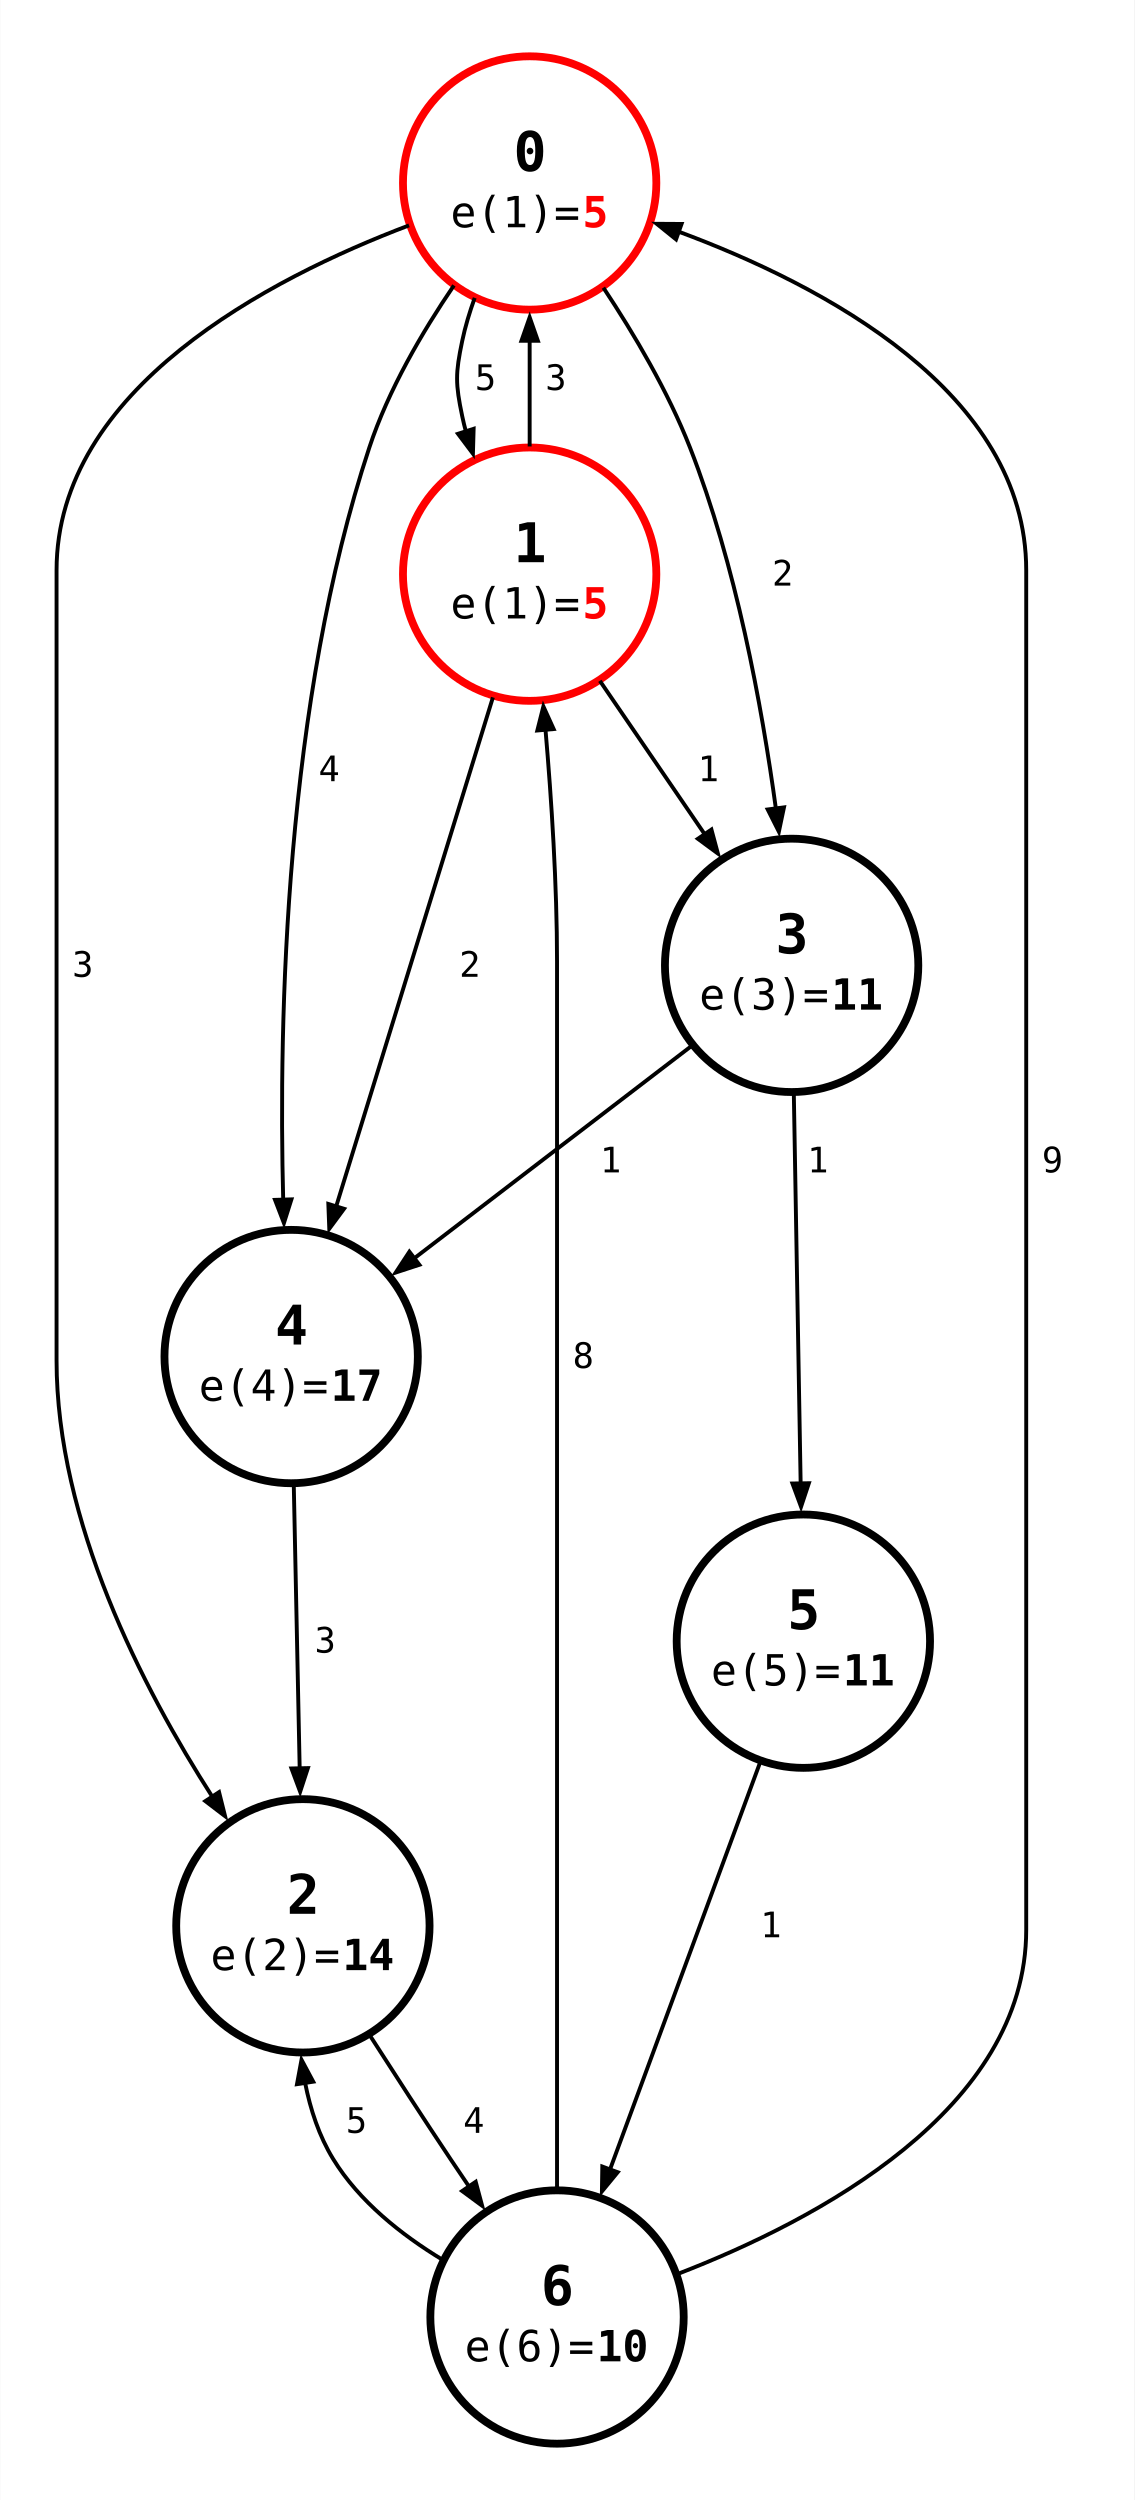
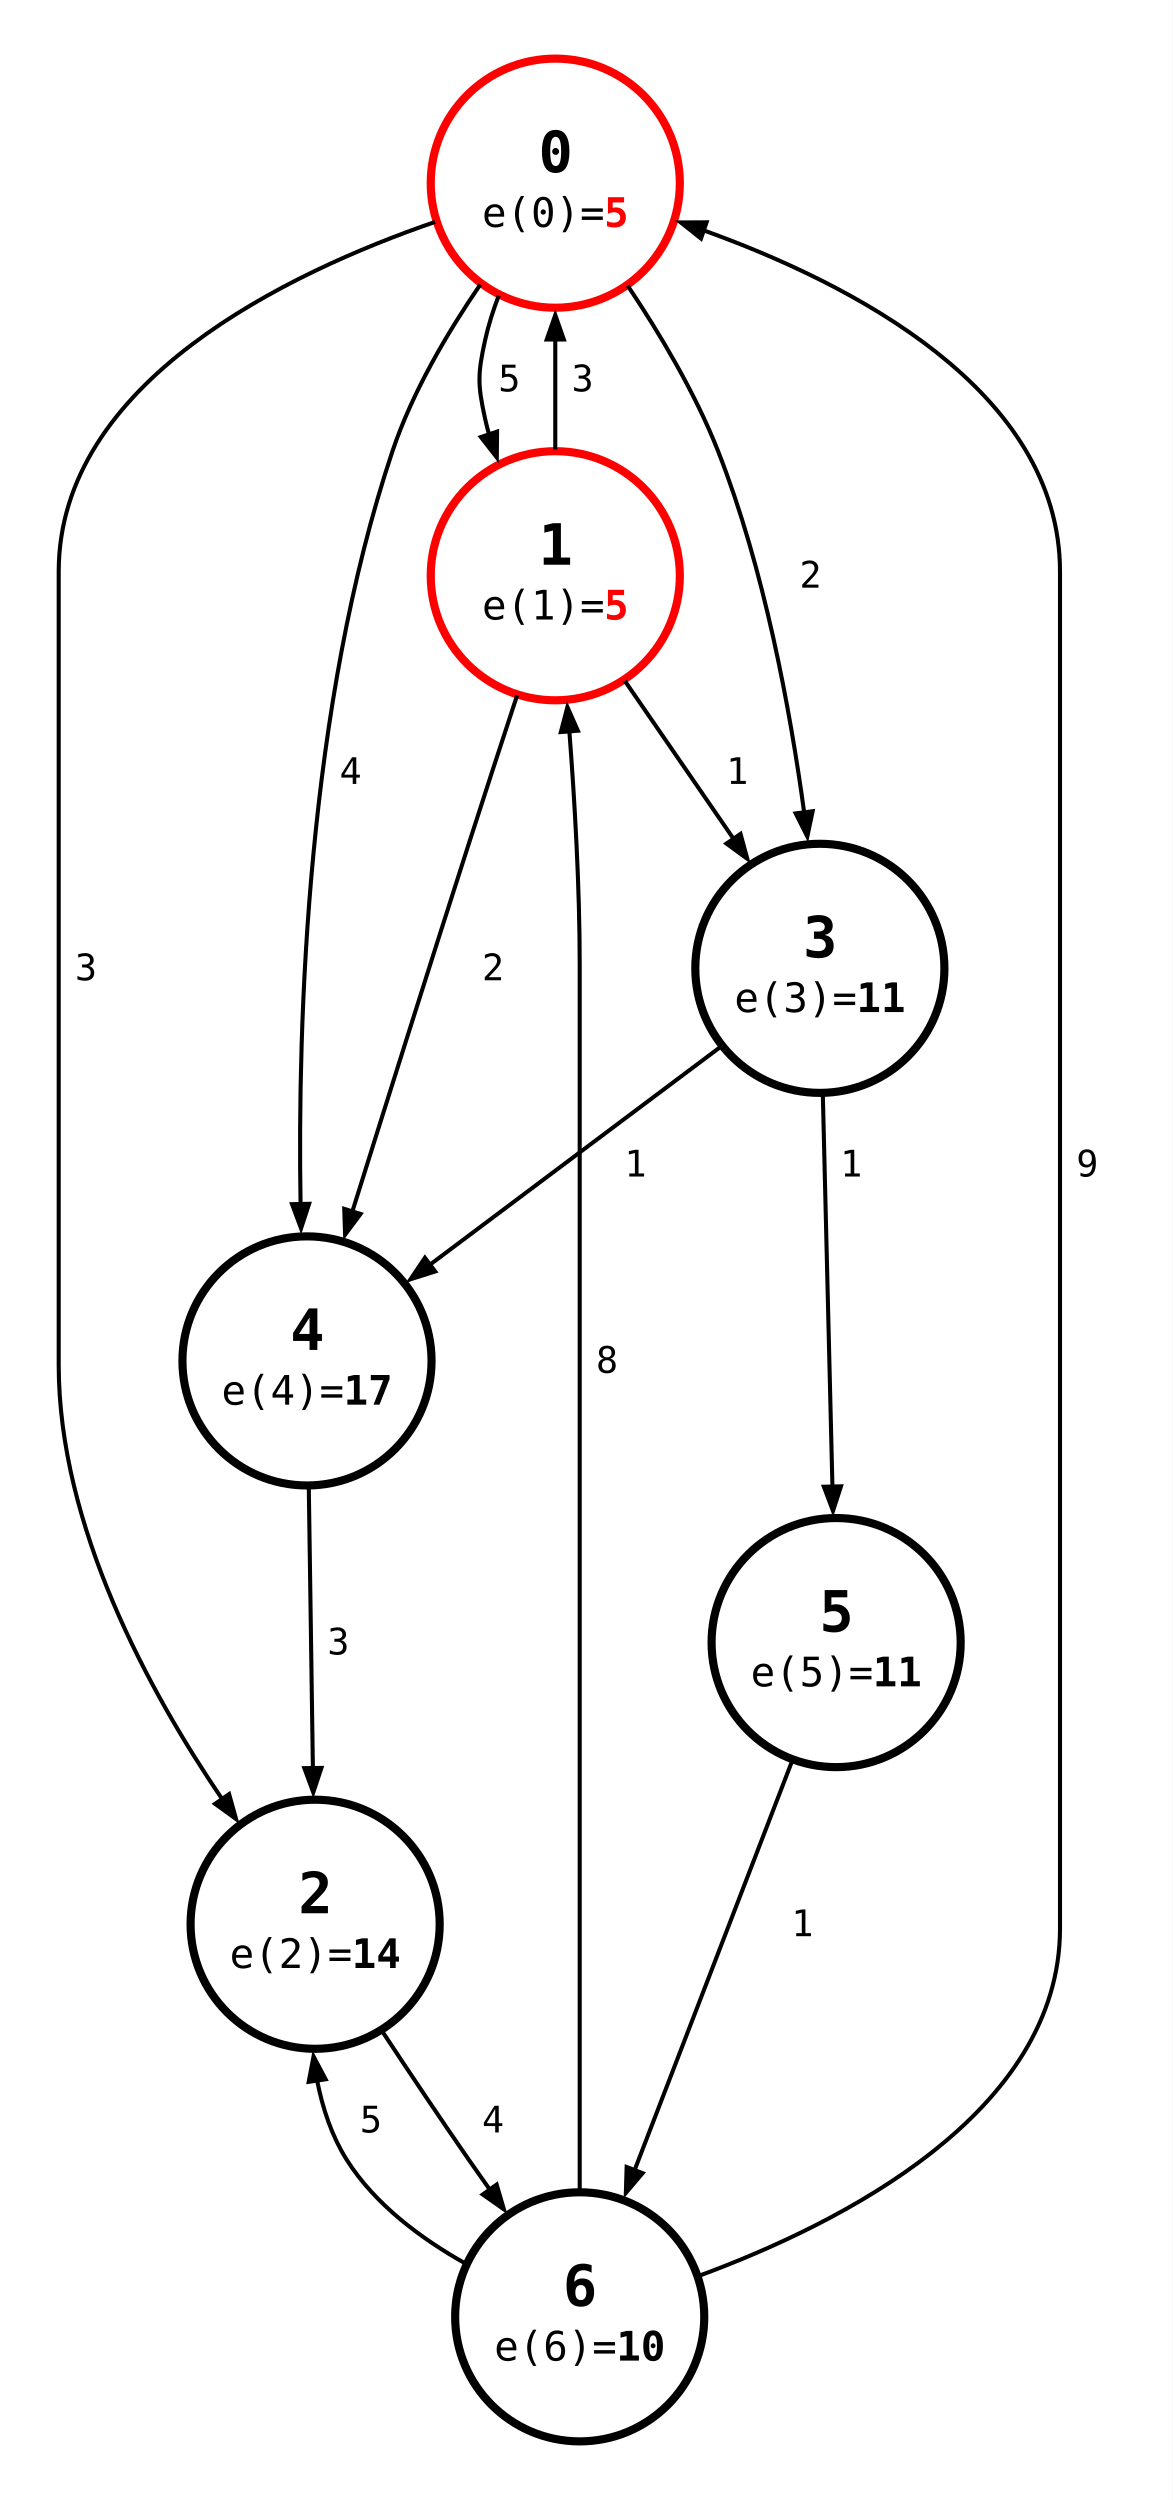
- <svg xmlns="http://www.w3.org/2000/svg" width="290pt" height="639pt" viewBox="0.00 0.00 290.05 639.40">
-   <g id="graph0" class="graph" transform="scale(1 1) rotate(0) translate(14.4 625)">
-     <polygon fill="white" stroke="none" points="-14.4,14.4 -14.4,-625 275.65,-625 275.65,14.4 -14.4,14.4" />
+ <svg xmlns="http://www.w3.org/2000/svg" width="288pt" height="614pt" viewBox="0.00 0.00 288.05 614.20">
+   <g id="graph0" class="graph" transform="scale(1 1) rotate(0) translate(14.4 599.8)">
+     <polygon fill="white" stroke="none" points="-14.4,14.4 -14.4,-599.8 273.65,-599.8 273.65,14.4 -14.4,14.4" />
    <g id="node1" class="node">
-       <ellipse fill="none" stroke="red" stroke-width="2" cx="121" cy="-578.2" rx="32.4" ry="32.4" />
-       <text text-anchor="start" x="116.88" y="-581.27" font-family="monospace" font-weight="bold" font-size="14.00">0</text>
-       <text text-anchor="start" x="100.75" y="-566.87" font-family="monospace" font-size="11.00">e(1)=</text>
-       <text text-anchor="start" x="134.5" y="-566.87" font-family="monospace" font-weight="bold" font-size="11.00" fill="red">5</text>
+       <ellipse fill="none" stroke="red" stroke-width="2" cx="122" cy="-554.8" rx="30.6" ry="30.6" />
+       <text text-anchor="start" x="117.88" y="-557.5" font-family="monospace" font-weight="bold" font-size="14.00">0</text>
+       <text text-anchor="start" x="104" y="-544.05" font-family="monospace" font-size="10.00">e(0)=</text>
+       <text text-anchor="start" x="134" y="-544.05" font-family="monospace" font-weight="bold" font-size="10.00" fill="red">5</text>
    </g>
    <g id="node2" class="node">
-       <ellipse fill="none" stroke="red" stroke-width="2" cx="121" cy="-478.15" rx="32.4" ry="32.4" />
-       <text text-anchor="start" x="116.88" y="-481.22" font-family="monospace" font-weight="bold" font-size="14.00">1</text>
-       <text text-anchor="start" x="100.75" y="-466.82" font-family="monospace" font-size="11.00">e(1)=</text>
-       <text text-anchor="start" x="134.5" y="-466.82" font-family="monospace" font-weight="bold" font-size="11.00" fill="red">5</text>
+       <ellipse fill="none" stroke="red" stroke-width="2" cx="122" cy="-458.35" rx="30.6" ry="30.6" />
+       <text text-anchor="start" x="117.88" y="-461.05" font-family="monospace" font-weight="bold" font-size="14.00">1</text>
+       <text text-anchor="start" x="104" y="-447.6" font-family="monospace" font-size="10.00">e(1)=</text>
+       <text text-anchor="start" x="134" y="-447.6" font-family="monospace" font-weight="bold" font-size="10.00" fill="red">5</text>
    </g>
    <g id="edge1" class="edge">
-       <path fill="none" stroke="black" d="M106.95,-548.82C105.64,-545.18 104.51,-541.45 103.75,-537.8 102,-529.43 102,-526.92 103.75,-518.55 104.04,-517.18 104.37,-515.8 104.75,-514.42" />
-       <polygon fill="black" stroke="black" points="106.67,-515.33 106.49,-508.97 102.67,-514.05 106.67,-515.33" />
-       <text text-anchor="start" x="107" y="-525.25" font-family="monospace" font-size="9.00">5</text>
+       <path fill="none" stroke="black" d="M108.11,-527.17C106.73,-523.57 105.55,-519.85 104.75,-516.2 102.92,-507.84 102.92,-505.31 104.75,-496.95 105.05,-495.58 105.4,-494.2 105.8,-492.83" />
+       <polygon fill="black" stroke="black" points="107.7,-493.77 107.63,-487.41 103.72,-492.42 107.7,-493.77" />
+       <text text-anchor="start" x="108" y="-503.65" font-family="monospace" font-size="9.00">5</text>
    </g>
    <g id="node3" class="node">
-       <ellipse fill="none" stroke="black" stroke-width="2" cx="63" cy="-132.45" rx="32.4" ry="32.4" />
-       <text text-anchor="start" x="58.88" y="-135.52" font-family="monospace" font-weight="bold" font-size="14.00">2</text>
-       <text text-anchor="start" x="39.38" y="-121.12" font-family="monospace" font-size="11.00">e(2)=</text>
-       <text text-anchor="start" x="73.12" y="-121.12" font-family="monospace" font-weight="bold" font-size="11.00">14</text>
+       <ellipse fill="none" stroke="black" stroke-width="2" cx="63" cy="-127.05" rx="30.6" ry="30.6" />
+       <text text-anchor="start" x="58.88" y="-129.75" font-family="monospace" font-weight="bold" font-size="14.00">2</text>
+       <text text-anchor="start" x="42" y="-116.3" font-family="monospace" font-size="10.00">e(2)=</text>
+       <text text-anchor="start" x="72" y="-116.3" font-family="monospace" font-weight="bold" font-size="10.00">14</text>
    </g>
    <g id="edge2" class="edge">
-       <path fill="none" stroke="black" d="M90.15,-567.36C54.3,-553.77 0,-525.52 0,-479.15 0,-479.15 0,-479.15 0,-277.05 0,-235.92 21.94,-193.33 39.93,-165.32" />
-       <polygon fill="black" stroke="black" points="41.56,-166.65 43.1,-160.49 38.05,-164.35 41.56,-166.65" />
-       <text text-anchor="start" x="4" y="-375.17" font-family="monospace" font-size="9.00">3</text>
+       <path fill="none" stroke="black" d="M92.47,-545.28C56.36,-532.84 0,-505.96 0,-459.35 0,-459.35 0,-459.35 0,-264.45 0,-224.85 22.16,-184.24 40.19,-157.75" />
+       <polygon fill="black" stroke="black" points="41.87,-159.03 43.57,-152.9 38.42,-156.63 41.87,-159.03" />
+       <text text-anchor="start" x="4" y="-358.97" font-family="monospace" font-size="9.00">3</text>
    </g>
    <g id="node4" class="node">
-       <ellipse fill="none" stroke="black" stroke-width="2" cx="188" cy="-378.1" rx="32.4" ry="32.4" />
-       <text text-anchor="start" x="183.88" y="-381.17" font-family="monospace" font-weight="bold" font-size="14.00">3</text>
-       <text text-anchor="start" x="164.38" y="-366.77" font-family="monospace" font-size="11.00">e(3)=</text>
-       <text text-anchor="start" x="198.12" y="-366.77" font-family="monospace" font-weight="bold" font-size="11.00">11</text>
+       <ellipse fill="none" stroke="black" stroke-width="2" cx="187" cy="-361.9" rx="30.6" ry="30.6" />
+       <text text-anchor="start" x="182.88" y="-364.6" font-family="monospace" font-weight="bold" font-size="14.00">3</text>
+       <text text-anchor="start" x="166" y="-351.15" font-family="monospace" font-size="10.00">e(3)=</text>
+       <text text-anchor="start" x="196" y="-351.15" font-family="monospace" font-weight="bold" font-size="10.00">11</text>
    </g>
    <g id="edge3" class="edge">
-       <path fill="none" stroke="black" d="M139.85,-551.42C147.76,-539.5 156.4,-524.84 162,-510.55 173.71,-480.65 180.35,-444.78 183.99,-418.07" />
-       <polygon fill="black" stroke="black" points="186.05,-418.52 184.74,-412.29 181.88,-417.97 186.05,-418.52" />
-       <text text-anchor="start" x="183" y="-475.22" font-family="monospace" font-size="9.00">2</text>
+       <path fill="none" stroke="black" d="M139.77,-529.64C147.65,-517.89 156.39,-503.23 162,-488.95 173.28,-460.22 179.67,-425.73 183.16,-400.1" />
+       <polygon fill="black" stroke="black" points="185.23,-400.5 183.92,-394.28 181.06,-399.96 185.23,-400.5" />
+       <text text-anchor="start" x="182" y="-455.43" font-family="monospace" font-size="9.00">2</text>
    </g>
    <g id="node5" class="node">
-       <ellipse fill="none" stroke="black" stroke-width="2" cx="60" cy="-278.05" rx="32.4" ry="32.4" />
-       <text text-anchor="start" x="55.88" y="-281.12" font-family="monospace" font-weight="bold" font-size="14.00">4</text>
-       <text text-anchor="start" x="36.38" y="-266.73" font-family="monospace" font-size="11.00">e(4)=</text>
-       <text text-anchor="start" x="70.12" y="-266.73" font-family="monospace" font-weight="bold" font-size="11.00">17</text>
+       <ellipse fill="none" stroke="black" stroke-width="2" cx="61" cy="-265.45" rx="30.6" ry="30.6" />
+       <text text-anchor="start" x="56.88" y="-268.15" font-family="monospace" font-weight="bold" font-size="14.00">4</text>
+       <text text-anchor="start" x="40" y="-254.7" font-family="monospace" font-size="10.00">e(4)=</text>
+       <text text-anchor="start" x="70" y="-254.7" font-family="monospace" font-weight="bold" font-size="10.00">17</text>
    </g>
    <g id="edge4" class="edge">
-       <path fill="none" stroke="black" d="M101.63,-552C93.52,-540.08 84.85,-525.26 80,-510.55 58.51,-445.46 56.74,-364.79 57.97,-317.9" />
-       <polygon fill="black" stroke="black" points="60.07,-318.25 58.15,-312.18 55.87,-318.12 60.07,-318.25" />
-       <text text-anchor="start" x="67" y="-425.2" font-family="monospace" font-size="9.00">4</text>
+       <path fill="none" stroke="black" d="M103.57,-529.88C95.55,-518.18 86.88,-503.5 82,-488.95 61.08,-426.53 58.66,-349.1 59.42,-303.99" />
+       <polygon fill="black" stroke="black" points="61.52,-304.05 59.54,-298 57.32,-303.96 61.52,-304.05" />
+       <text text-anchor="start" x="69" y="-407.2" font-family="monospace" font-size="9.00">4</text>
    </g>
    <g id="edge5" class="edge">
-       <path fill="none" stroke="black" d="M121,-510.82C121,-519.46 121,-528.93 121,-537.94" />
-       <polygon fill="black" stroke="black" points="118.9,-537.85 121,-543.85 123.1,-537.85 118.9,-537.85" />
-       <text text-anchor="start" x="125" y="-525.25" font-family="monospace" font-size="9.00">3</text>
+       <path fill="none" stroke="black" d="M122,-489.36C122,-497.99 122,-507.5 122,-516.5" />
+       <polygon fill="black" stroke="black" points="119.9,-516.4 122,-522.4 124.1,-516.4 119.9,-516.4" />
+       <text text-anchor="start" x="126" y="-503.65" font-family="monospace" font-size="9.00">3</text>
    </g>
    <g id="edge6" class="edge">
-       <path fill="none" stroke="black" d="M138.95,-450.87C147.22,-438.78 157.1,-424.32 165.82,-411.56" />
-       <polygon fill="black" stroke="black" points="167.49,-412.84 169.14,-406.7 164.02,-410.47 167.49,-412.84" />
-       <text text-anchor="start" x="164" y="-425.2" font-family="monospace" font-size="9.00">1</text>
+       <path fill="none" stroke="black" d="M139.08,-432.53C147.29,-420.6 157.21,-406.19 165.89,-393.58" />
+       <polygon fill="black" stroke="black" points="167.51,-394.93 169.18,-388.8 164.05,-392.55 167.51,-394.93" />
+       <text text-anchor="start" x="164" y="-407.2" font-family="monospace" font-size="9.00">1</text>
    </g>
    <g id="edge7" class="edge">
-       <path fill="none" stroke="black" d="M111.6,-446.63C100.78,-411.48 83,-353.75 71.4,-316.07" />
-       <polygon fill="black" stroke="black" points="73.53,-315.84 69.75,-310.73 69.51,-317.08 73.53,-315.84" />
-       <text text-anchor="start" x="103" y="-375.17" font-family="monospace" font-size="9.00">2</text>
+       <path fill="none" stroke="black" d="M112.62,-428.96C108.9,-417.63 104.59,-404.46 100.75,-392.5 90.93,-361.95 79.97,-327.16 72.06,-301.88" />
+       <polygon fill="black" stroke="black" points="74.16,-301.56 70.36,-296.46 70.15,-302.81 74.16,-301.56" />
+       <text text-anchor="start" x="104" y="-358.97" font-family="monospace" font-size="9.00">2</text>
    </g>
    <g id="node7" class="node">
-       <ellipse fill="none" stroke="black" stroke-width="2" cx="128" cy="-32.4" rx="32.4" ry="32.4" />
-       <text text-anchor="start" x="123.88" y="-35.47" font-family="monospace" font-weight="bold" font-size="14.00">6</text>
-       <text text-anchor="start" x="104.38" y="-21.07" font-family="monospace" font-size="11.00">e(6)=</text>
-       <text text-anchor="start" x="138.12" y="-21.07" font-family="monospace" font-weight="bold" font-size="11.00">10</text>
+       <ellipse fill="none" stroke="black" stroke-width="2" cx="128" cy="-30.6" rx="30.6" ry="30.6" />
+       <text text-anchor="start" x="123.88" y="-33.3" font-family="monospace" font-weight="bold" font-size="14.00">6</text>
+       <text text-anchor="start" x="107" y="-19.85" font-family="monospace" font-size="10.00">e(6)=</text>
+       <text text-anchor="start" x="137" y="-19.85" font-family="monospace" font-weight="bold" font-size="10.00">10</text>
    </g>
    <g id="edge8" class="edge">
-       <path fill="none" stroke="black" d="M80.1,-104.47C86.51,-94.47 93.89,-83.07 100.75,-72.8 102.36,-70.39 104.04,-67.9 105.73,-65.41" />
-       <polygon fill="black" stroke="black" points="107.2,-66.99 108.85,-60.85 103.73,-64.62 107.2,-66.99" />
-       <text text-anchor="start" x="104" y="-79.5" font-family="monospace" font-size="9.00">4</text>
+       <path fill="none" stroke="black" d="M79.51,-100.71C86.03,-90.82 93.66,-79.42 100.75,-69.2 102.46,-66.74 104.24,-64.2 106.05,-61.66" />
+       <polygon fill="black" stroke="black" points="107.6,-63.1 109.38,-57 104.18,-60.66 107.6,-63.1" />
+       <text text-anchor="start" x="104" y="-75.9" font-family="monospace" font-size="9.00">4</text>
    </g>
    <g id="edge9" class="edge">
-       <path fill="none" stroke="black" d="M162.4,-357.49C142,-341.86 113.33,-319.9 91.51,-303.19" />
-       <polygon fill="black" stroke="black" points="92.79,-301.52 86.75,-299.54 90.24,-304.86 92.79,-301.52" />
-       <text text-anchor="start" x="139" y="-325.15" font-family="monospace" font-size="9.00">1</text>
+       <path fill="none" stroke="black" d="M162.71,-342.69C142.31,-327.4 113.08,-305.49 91.19,-289.08" />
+       <polygon fill="black" stroke="black" points="92.49,-287.43 86.43,-285.51 89.97,-290.79 92.49,-287.43" />
+       <text text-anchor="start" x="139" y="-310.75" font-family="monospace" font-size="9.00">1</text>
    </g>
    <g id="node6" class="node">
-       <ellipse fill="none" stroke="black" stroke-width="2" cx="191" cy="-205.25" rx="32.4" ry="32.4" />
-       <text text-anchor="start" x="186.88" y="-208.32" font-family="monospace" font-weight="bold" font-size="14.00">5</text>
-       <text text-anchor="start" x="167.38" y="-193.93" font-family="monospace" font-size="11.00">e(5)=</text>
-       <text text-anchor="start" x="201.12" y="-193.93" font-family="monospace" font-weight="bold" font-size="11.00">11</text>
+       <ellipse fill="none" stroke="black" stroke-width="2" cx="191" cy="-196.25" rx="30.6" ry="30.6" />
+       <text text-anchor="start" x="186.88" y="-198.95" font-family="monospace" font-weight="bold" font-size="14.00">5</text>
+       <text text-anchor="start" x="170" y="-185.5" font-family="monospace" font-size="10.00">e(5)=</text>
+       <text text-anchor="start" x="200" y="-185.5" font-family="monospace" font-weight="bold" font-size="10.00">11</text>
    </g>
    <g id="edge10" class="edge">
-       <path fill="none" stroke="black" d="M188.56,-345.36C189.05,-317.16 189.78,-275.83 190.31,-245.55" />
-       <polygon fill="black" stroke="black" points="192.41,-245.65 190.41,-239.62 188.21,-245.58 192.41,-245.65" />
-       <text text-anchor="start" x="192" y="-325.15" font-family="monospace" font-size="9.00">1</text>
+       <path fill="none" stroke="black" d="M187.73,-330.88C188.4,-303.66 189.38,-263.45 190.1,-234.25" />
+       <polygon fill="black" stroke="black" points="192.19,-234.64 190.23,-228.59 187.99,-234.54 192.19,-234.64" />
+       <text text-anchor="start" x="192" y="-310.75" font-family="monospace" font-size="9.00">1</text>
    </g>
    <g id="edge11" class="edge">
-       <path fill="none" stroke="black" d="M60.67,-245.18C61.11,-223.8 61.7,-195.49 62.18,-172.72" />
-       <polygon fill="black" stroke="black" points="64.28,-172.79 62.3,-166.74 60.08,-172.7 64.28,-172.79" />
-       <text text-anchor="start" x="66" y="-202.32" font-family="monospace" font-size="9.00">3</text>
+       <path fill="none" stroke="black" d="M61.44,-234.52C61.74,-214.17 62.13,-187.11 62.45,-165.36" />
+       <polygon fill="black" stroke="black" points="64.55,-165.46 62.54,-159.43 60.35,-165.4 64.55,-165.46" />
+       <text text-anchor="start" x="66" y="-193.32" font-family="monospace" font-size="9.00">3</text>
    </g>
    <g id="edge12" class="edge">
-       <path fill="none" stroke="black" d="M180.03,-174.49C169.31,-145.43 152.98,-101.13 141.48,-69.94" />
-       <polygon fill="black" stroke="black" points="143.52,-69.43 139.48,-64.52 139.58,-70.88 143.52,-69.43" />
-       <text text-anchor="start" x="180" y="-129.52" font-family="monospace" font-size="9.00">1</text>
+       <path fill="none" stroke="black" d="M180.17,-167.12C169.45,-139.28 153.03,-96.61 141.47,-66.6" />
+       <polygon fill="black" stroke="black" points="143.45,-65.9 139.34,-61.05 139.53,-67.41 143.45,-65.9" />
+       <text text-anchor="start" x="180" y="-124.12" font-family="monospace" font-size="9.00">1</text>
    </g>
    <g id="edge13" class="edge">
-       <path fill="none" stroke="black" d="M158.9,-43.43C194.46,-57.15 248,-85.45 248,-131.45 248,-479.15 248,-479.15 248,-479.15 248,-524.65 196.3,-552 158.87,-565.84" />
-       <polygon fill="black" stroke="black" points="158.44,-563.77 153.49,-567.76 159.85,-567.72 158.44,-563.77" />
-       <text text-anchor="start" x="252" y="-325.15" font-family="monospace" font-size="9.00">9</text>
+       <path fill="none" stroke="black" d="M157.17,-40.63C192.11,-53.48 246,-80.65 246,-126.05 246,-459.35 246,-459.35 246,-459.35 246,-503.93 194.65,-530.25 158.04,-543.35" />
+       <polygon fill="black" stroke="black" points="157.8,-541.2 152.82,-545.15 159.17,-545.18 157.8,-541.2" />
+       <text text-anchor="start" x="250" y="-310.75" font-family="monospace" font-size="9.00">9</text>
    </g>
    <g id="edge14" class="edge">
-       <path fill="none" stroke="black" d="M128,-65.19C128,-84.38 128,-109.32 128,-131.45 128,-379.1 128,-379.1 128,-379.1 128,-398.66 126.6,-420.36 125.05,-438.37" />
-       <polygon fill="black" stroke="black" points="122.96,-438.17 124.51,-444.33 127.14,-438.54 122.96,-438.17" />
-       <text text-anchor="start" x="132" y="-275.12" font-family="monospace" font-size="9.00">8</text>
+       <path fill="none" stroke="black" d="M128,-61.38C128,-79.97 128,-104.41 128,-126.05 128,-362.9 128,-362.9 128,-362.9 128,-381.88 126.78,-402.96 125.44,-420.38" />
+       <polygon fill="black" stroke="black" points="123.37,-419.95 124.98,-426.09 127.55,-420.28 123.37,-419.95" />
+       <text text-anchor="start" x="132" y="-262.52" font-family="monospace" font-size="9.00">8</text>
    </g>
    <g id="edge15" class="edge">
-       <path fill="none" stroke="black" d="M98.65,-47.08C88.19,-53.43 77.37,-62 70.75,-72.8 67.16,-78.65 64.92,-85.45 63.57,-92.29" />
-       <polygon fill="black" stroke="black" points="61.49,-91.95 62.65,-98.2 65.65,-92.59 61.49,-91.95" />
-       <text text-anchor="start" x="74" y="-79.5" font-family="monospace" font-size="9.00">5</text>
+       <path fill="none" stroke="black" d="M99.89,-43.71C89.07,-49.79 77.66,-58.24 70.75,-69.2 67.08,-75.02 64.83,-81.83 63.49,-88.68" />
+       <polygon fill="black" stroke="black" points="61.42,-88.34 62.61,-94.58 65.58,-88.96 61.42,-88.34" />
+       <text text-anchor="start" x="74" y="-75.9" font-family="monospace" font-size="9.00">5</text>
    </g>
  </g>
</svg>
